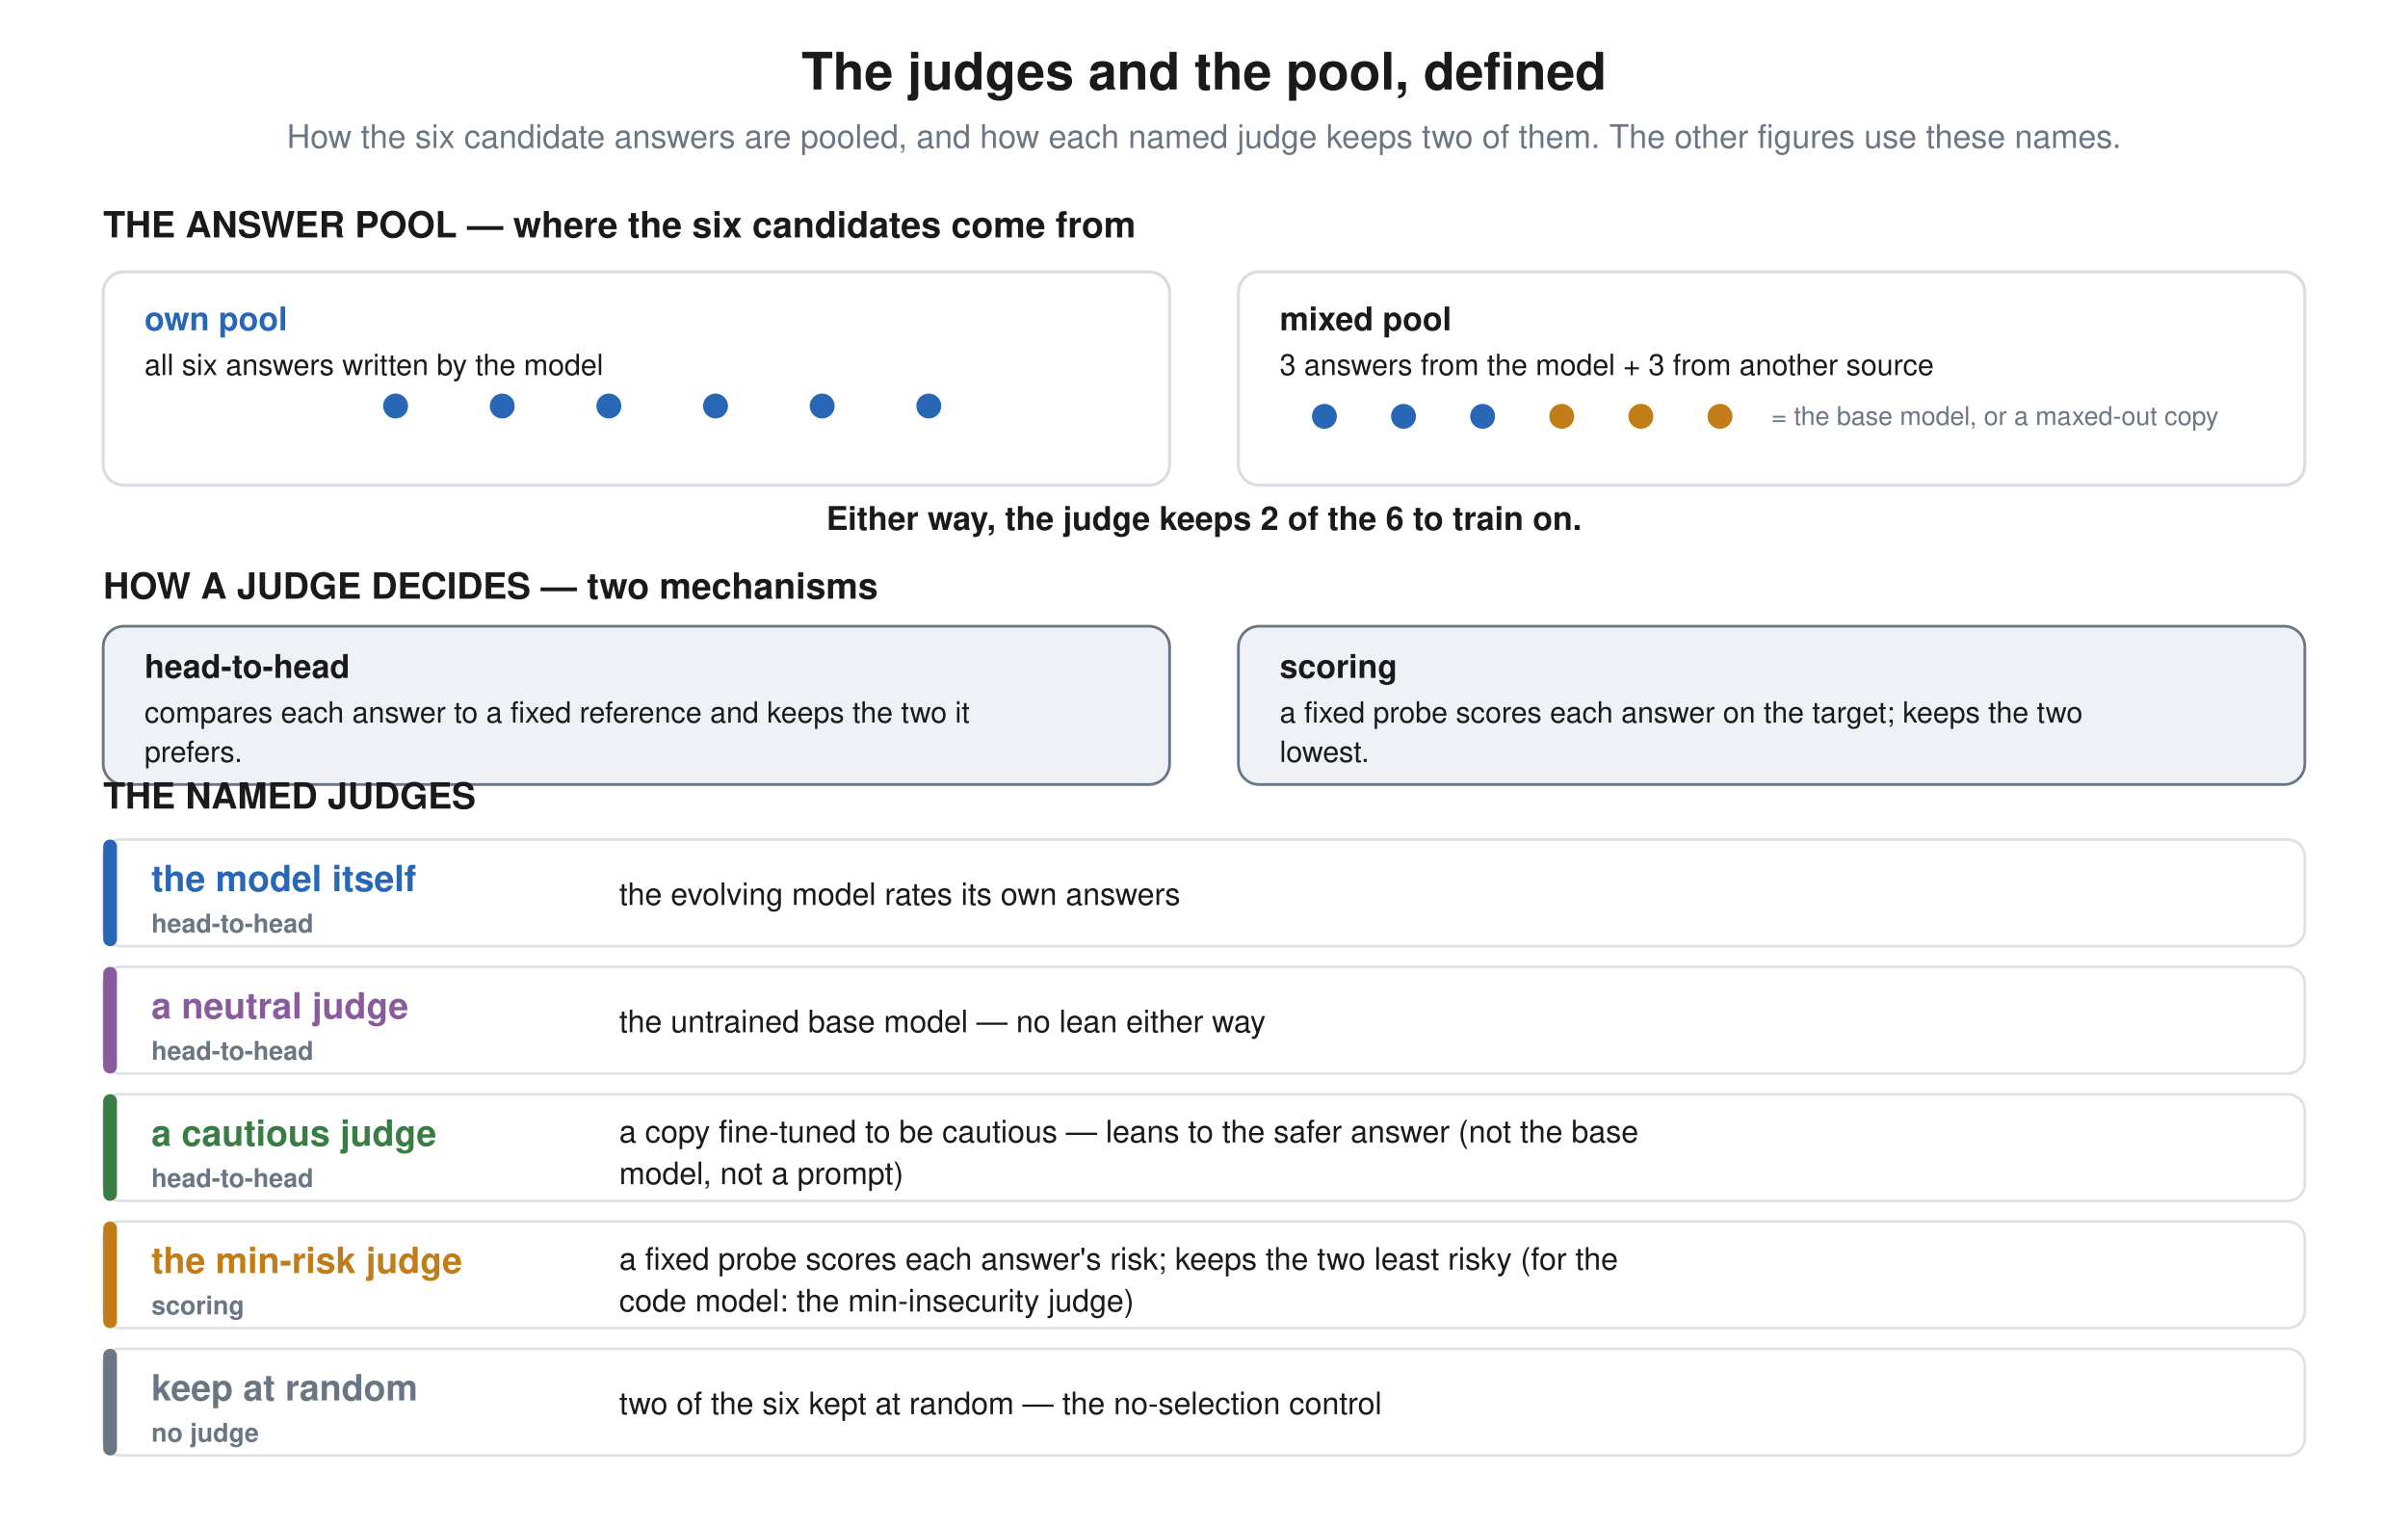
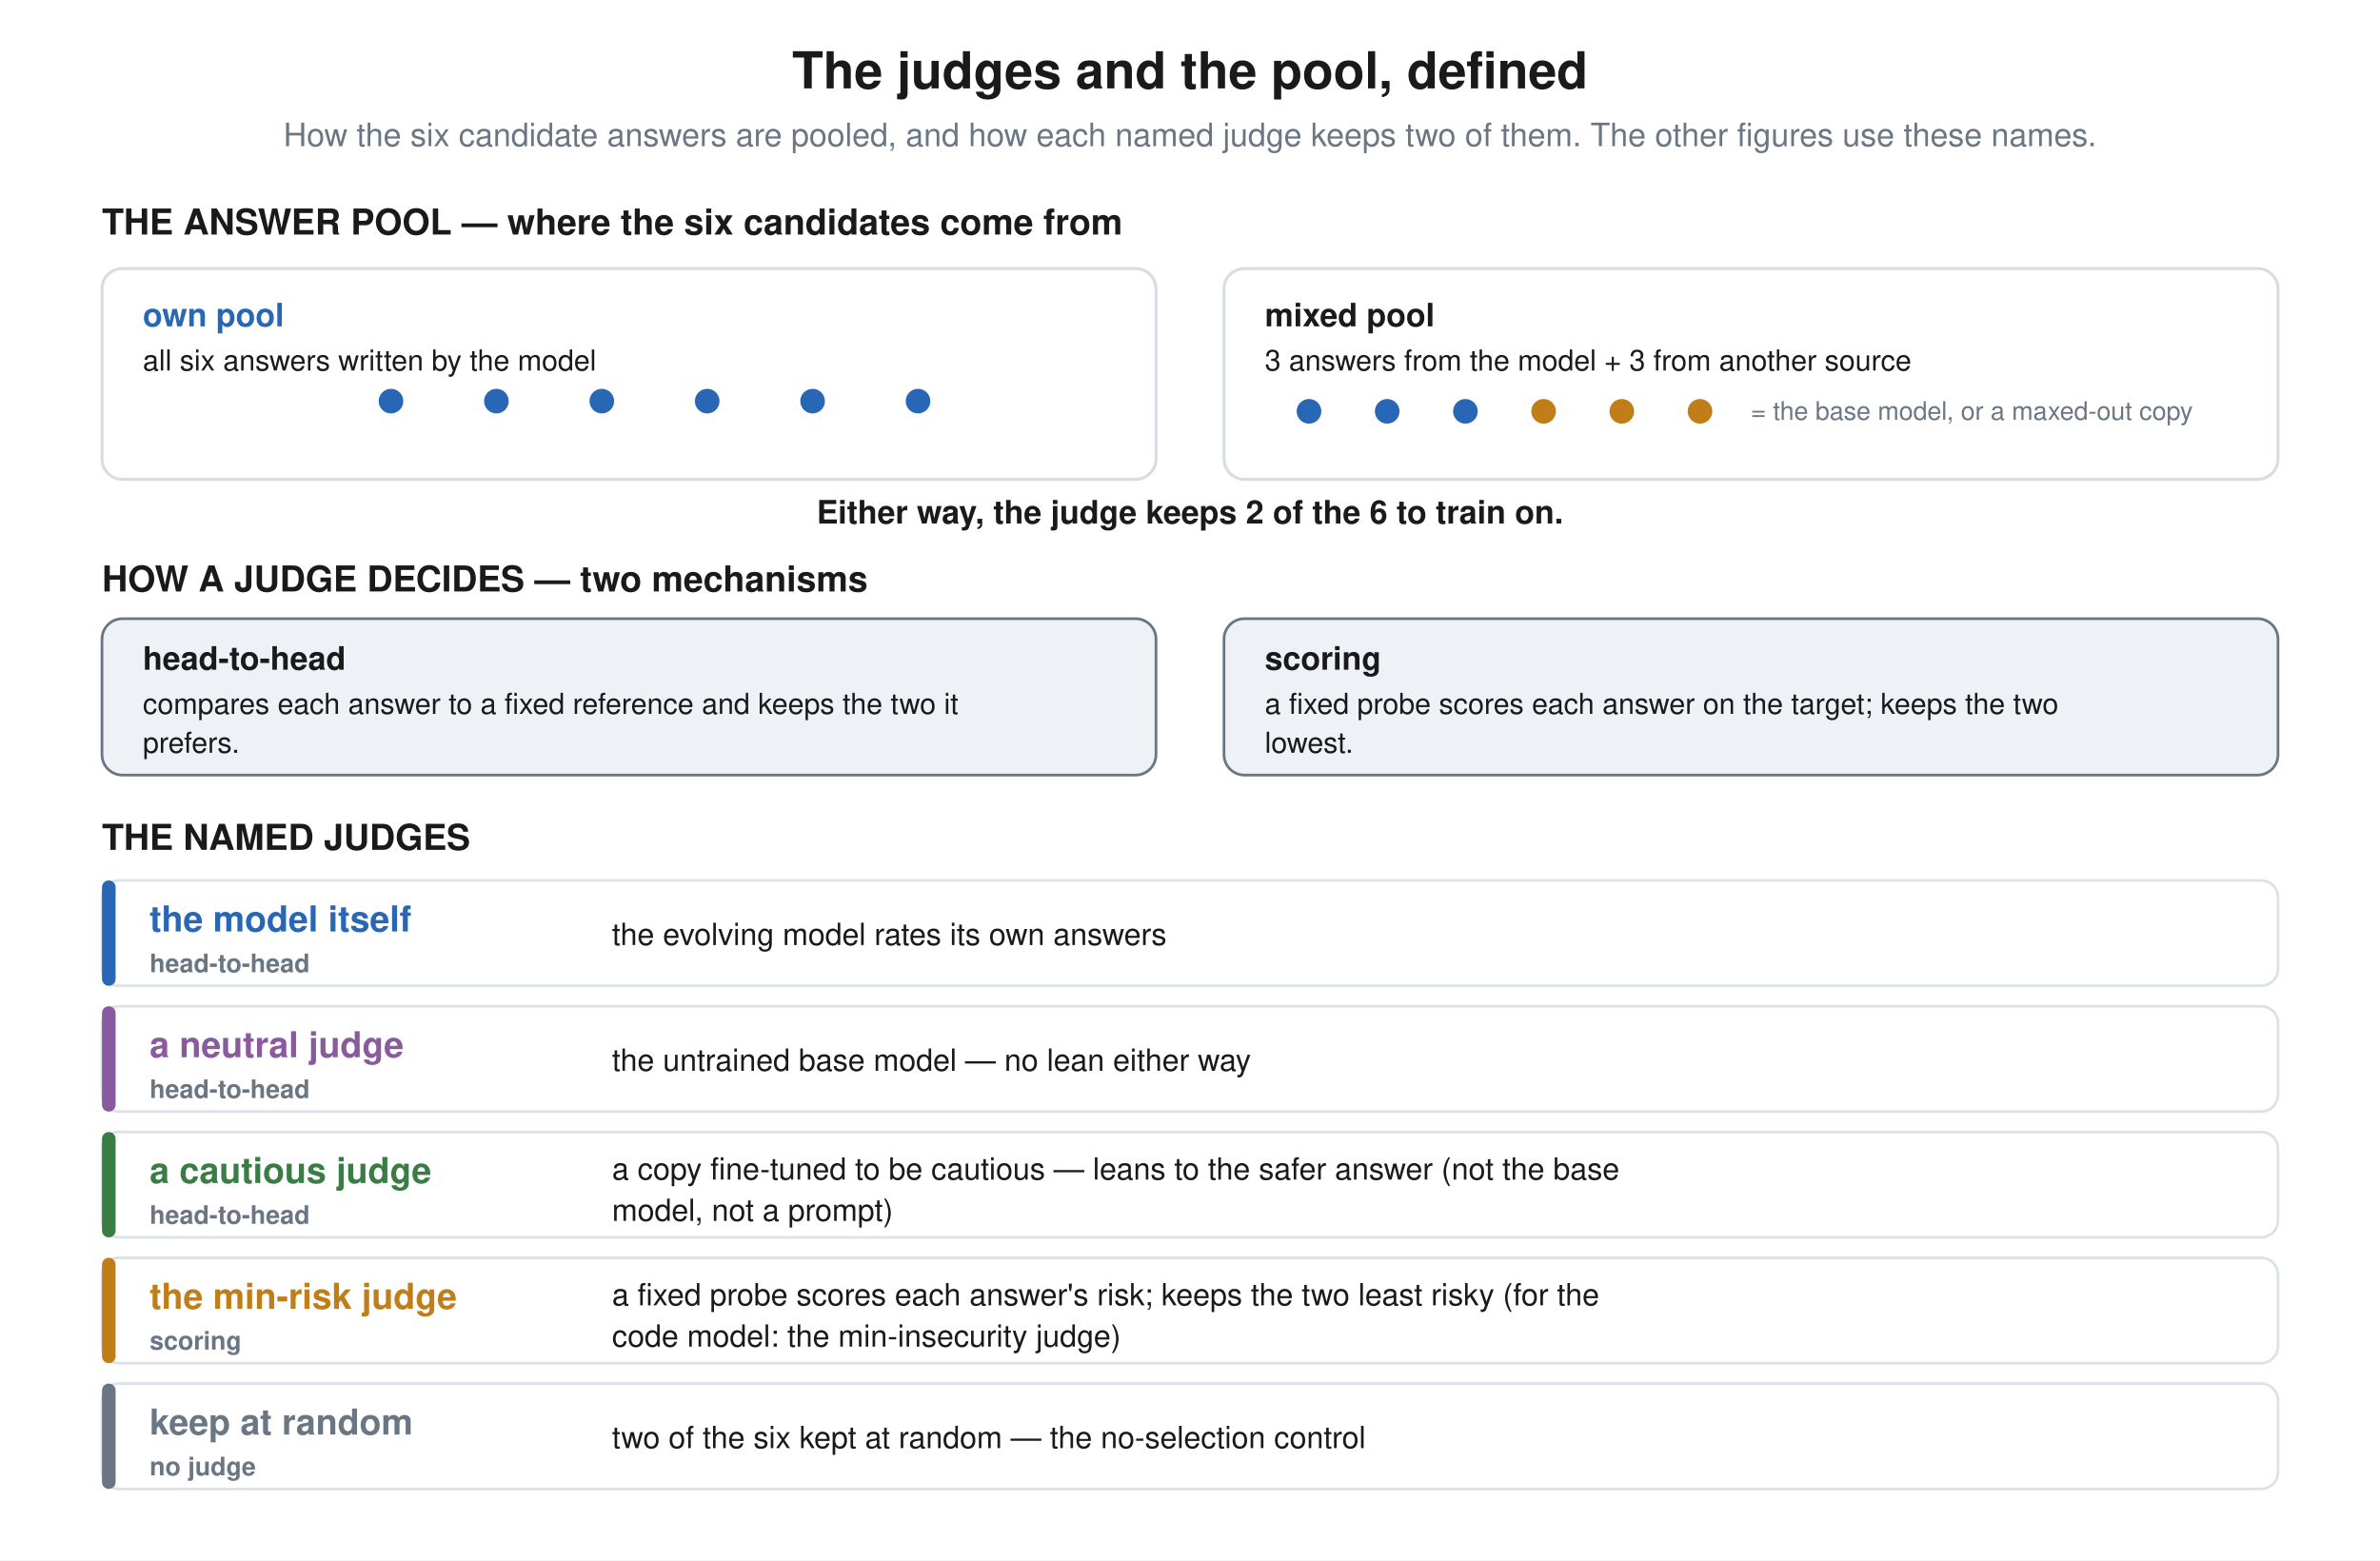
- <svg xmlns="http://www.w3.org/2000/svg" viewBox="0 0 1400 888" font-family="Helvetica, Arial, sans-serif">
-   <rect width="1400" height="888" fill="white" />
+ <svg xmlns="http://www.w3.org/2000/svg" viewBox="0 0 1400 918" font-family="Helvetica, Arial, sans-serif">
+   <rect width="1400" height="918" fill="white" />
  <text x="700.0" y="52.0" text-anchor="middle" font-family="Helvetica, Arial, sans-serif" font-size="30" font-weight="bold" fill="#1a1a1a">The judges and the pool, defined</text>
  <text x="700.0" y="86.0" text-anchor="middle" font-family="Helvetica, Arial, sans-serif" font-size="19" font-weight="normal" fill="#6b7684">How the six candidate answers are pooled, and how each named judge keeps two of them. The other figures use these names.</text>
  <text x="60.0" y="138.0" font-family="Helvetica, Arial, sans-serif" font-size="21" font-weight="bold" fill="#1a1a1a">THE ANSWER POOL — where the six candidates come from</text>
  <rect x="60.0" y="158.0" width="620.0" height="124.0" rx="12" fill="white" stroke="#d8dde3" stroke-width="1.8" />
  <text x="84.0" y="192.0" font-family="Helvetica, Arial, sans-serif" font-size="19" font-weight="bold" fill="#2867b5">own pool</text>
  <text x="84.0" y="218.0" font-family="Helvetica, Arial, sans-serif" font-size="17" font-weight="normal" fill="#1a1a1a">all six answers written by the model</text>
  <circle cx="230.0" cy="236.0" r="8" fill="#2867b5" stroke="white" stroke-width="1.5" />
  <circle cx="292.0" cy="236.0" r="8" fill="#2867b5" stroke="white" stroke-width="1.5" />
  <circle cx="354.0" cy="236.0" r="8" fill="#2867b5" stroke="white" stroke-width="1.5" />
  <circle cx="416.0" cy="236.0" r="8" fill="#2867b5" stroke="white" stroke-width="1.5" />
  <circle cx="478.0" cy="236.0" r="8" fill="#2867b5" stroke="white" stroke-width="1.5" />
  <circle cx="540.0" cy="236.0" r="8" fill="#2867b5" stroke="white" stroke-width="1.5" />
  <rect x="720.0" y="158.0" width="620.0" height="124.0" rx="12" fill="white" stroke="#d8dde3" stroke-width="1.8" />
  <text x="744.0" y="192.0" font-family="Helvetica, Arial, sans-serif" font-size="19" font-weight="bold" fill="#1a1a1a">mixed pool</text>
  <text x="744.0" y="218.0" font-family="Helvetica, Arial, sans-serif" font-size="17" font-weight="normal" fill="#1a1a1a">3 answers from the model + 3 from another source</text>
  <circle cx="770.0" cy="242.0" r="8" fill="#2867b5" stroke="white" stroke-width="1.5" />
  <circle cx="816.0" cy="242.0" r="8" fill="#2867b5" stroke="white" stroke-width="1.5" />
  <circle cx="862.0" cy="242.0" r="8" fill="#2867b5" stroke="white" stroke-width="1.5" />
  <circle cx="908.0" cy="242.0" r="8" fill="#c07d18" stroke="white" stroke-width="1.5" />
  <circle cx="954.0" cy="242.0" r="8" fill="#c07d18" stroke="white" stroke-width="1.5" />
  <circle cx="1000.0" cy="242.0" r="8" fill="#c07d18" stroke="white" stroke-width="1.5" />
  <text x="1030.0" y="247.0" font-family="Helvetica, Arial, sans-serif" font-size="15" font-weight="normal" fill="#6b7684">= the base model, or a maxed-out copy</text>
  <text x="700.0" y="308.0" text-anchor="middle" font-family="Helvetica, Arial, sans-serif" font-size="19" font-weight="bold" fill="#1a1a1a">Either way, the judge keeps 2 of the 6 to train on.</text>
  <text x="60.0" y="348.0" font-family="Helvetica, Arial, sans-serif" font-size="21" font-weight="bold" fill="#1a1a1a">HOW A JUDGE DECIDES — two mechanisms</text>
  <rect x="60.0" y="364.0" width="620.0" height="92.0" rx="12" fill="#eef2f6" stroke="#6b7684" stroke-width="1.6" />
  <text x="84.0" y="394.0" font-family="Helvetica, Arial, sans-serif" font-size="19" font-weight="bold" fill="#1a1a1a">head-to-head</text>
  <text x="84.0" y="420.0" font-family="Helvetica, Arial, sans-serif" font-size="17" font-weight="normal" fill="#1a1a1a">compares each answer to a fixed reference and keeps the two it</text>
  <text x="84.0" y="442.9" font-family="Helvetica, Arial, sans-serif" font-size="17" font-weight="normal" fill="#1a1a1a">prefers.</text>
  <rect x="720.0" y="364.0" width="620.0" height="92.0" rx="12" fill="#eef2f6" stroke="#6b7684" stroke-width="1.6" />
  <text x="744.0" y="394.0" font-family="Helvetica, Arial, sans-serif" font-size="19" font-weight="bold" fill="#1a1a1a">scoring</text>
  <text x="744.0" y="420.0" font-family="Helvetica, Arial, sans-serif" font-size="17" font-weight="normal" fill="#1a1a1a">a fixed probe scores each answer on the target; keeps the two</text>
  <text x="744.0" y="442.9" font-family="Helvetica, Arial, sans-serif" font-size="17" font-weight="normal" fill="#1a1a1a">lowest.</text>
-   <text x="60.0" y="470.0" font-family="Helvetica, Arial, sans-serif" font-size="21" font-weight="bold" fill="#1a1a1a">THE NAMED JUDGES</text>
-   <rect x="60.0" y="488.0" width="1280.0" height="62.0" rx="10" fill="white" stroke="#dde2e8" stroke-width="1.6" />
-   <rect x="60" y="488" width="8" height="62" rx="4" fill="#2867b5" />
-   <text x="88.0" y="518.0" font-family="Helvetica, Arial, sans-serif" font-size="21" font-weight="bold" fill="#2867b5">the model itself</text>
-   <text x="88.0" y="542.0" font-family="Helvetica, Arial, sans-serif" font-size="15" font-weight="bold" fill="#6b7684">head-to-head</text>
-   <text x="360.0" y="526.0" font-family="Helvetica, Arial, sans-serif" font-size="18" font-weight="normal" fill="#1a1a1a">the evolving model rates its own answers</text>
-   <rect x="60.0" y="562.0" width="1280.0" height="62.0" rx="10" fill="white" stroke="#dde2e8" stroke-width="1.6" />
-   <rect x="60" y="562" width="8" height="62" rx="4" fill="#8a5a9e" />
-   <text x="88.0" y="592.0" font-family="Helvetica, Arial, sans-serif" font-size="21" font-weight="bold" fill="#8a5a9e">a neutral judge</text>
-   <text x="88.0" y="616.0" font-family="Helvetica, Arial, sans-serif" font-size="15" font-weight="bold" fill="#6b7684">head-to-head</text>
-   <text x="360.0" y="600.0" font-family="Helvetica, Arial, sans-serif" font-size="18" font-weight="normal" fill="#1a1a1a">the untrained base model — no lean either way</text>
-   <rect x="60.0" y="636.0" width="1280.0" height="62.0" rx="10" fill="white" stroke="#dde2e8" stroke-width="1.6" />
-   <rect x="60" y="636" width="8" height="62" rx="4" fill="#3a7d44" />
-   <text x="88.0" y="666.0" font-family="Helvetica, Arial, sans-serif" font-size="21" font-weight="bold" fill="#3a7d44">a cautious judge</text>
-   <text x="88.0" y="690.0" font-family="Helvetica, Arial, sans-serif" font-size="15" font-weight="bold" fill="#6b7684">head-to-head</text>
-   <text x="360.0" y="664.0" font-family="Helvetica, Arial, sans-serif" font-size="18" font-weight="normal" fill="#1a1a1a">a copy fine-tuned to be cautious — leans to the safer answer (not the base</text>
-   <text x="360.0" y="688.3" font-family="Helvetica, Arial, sans-serif" font-size="18" font-weight="normal" fill="#1a1a1a">model, not a prompt)</text>
-   <rect x="60.0" y="710.0" width="1280.0" height="62.0" rx="10" fill="white" stroke="#dde2e8" stroke-width="1.6" />
-   <rect x="60" y="710" width="8" height="62" rx="4" fill="#c07d18" />
-   <text x="88.0" y="740.0" font-family="Helvetica, Arial, sans-serif" font-size="21" font-weight="bold" fill="#c07d18">the min-risk judge</text>
-   <text x="88.0" y="764.0" font-family="Helvetica, Arial, sans-serif" font-size="15" font-weight="bold" fill="#6b7684">scoring</text>
-   <text x="360.0" y="738.0" font-family="Helvetica, Arial, sans-serif" font-size="18" font-weight="normal" fill="#1a1a1a">a fixed probe scores each answer's risk; keeps the two least risky (for the</text>
-   <text x="360.0" y="762.3" font-family="Helvetica, Arial, sans-serif" font-size="18" font-weight="normal" fill="#1a1a1a">code model: the min-insecurity judge)</text>
-   <rect x="60.0" y="784.0" width="1280.0" height="62.0" rx="10" fill="white" stroke="#dde2e8" stroke-width="1.6" />
-   <rect x="60" y="784" width="8" height="62" rx="4" fill="#6b7684" />
-   <text x="88.0" y="814.0" font-family="Helvetica, Arial, sans-serif" font-size="21" font-weight="bold" fill="#6b7684">keep at random</text>
-   <text x="88.0" y="838.0" font-family="Helvetica, Arial, sans-serif" font-size="15" font-weight="bold" fill="#6b7684">no judge</text>
-   <text x="360.0" y="822.0" font-family="Helvetica, Arial, sans-serif" font-size="18" font-weight="normal" fill="#1a1a1a">two of the six kept at random — the no-selection control</text>
+   <text x="60.0" y="500.0" font-family="Helvetica, Arial, sans-serif" font-size="21" font-weight="bold" fill="#1a1a1a">THE NAMED JUDGES</text>
+   <rect x="60.0" y="518.0" width="1280.0" height="62.0" rx="10" fill="white" stroke="#dde2e8" stroke-width="1.6" />
+   <rect x="60" y="518" width="8" height="62" rx="4" fill="#2867b5" />
+   <text x="88.0" y="548.0" font-family="Helvetica, Arial, sans-serif" font-size="21" font-weight="bold" fill="#2867b5">the model itself</text>
+   <text x="88.0" y="572.0" font-family="Helvetica, Arial, sans-serif" font-size="15" font-weight="bold" fill="#6b7684">head-to-head</text>
+   <text x="360.0" y="556.0" font-family="Helvetica, Arial, sans-serif" font-size="18" font-weight="normal" fill="#1a1a1a">the evolving model rates its own answers</text>
+   <rect x="60.0" y="592.0" width="1280.0" height="62.0" rx="10" fill="white" stroke="#dde2e8" stroke-width="1.6" />
+   <rect x="60" y="592" width="8" height="62" rx="4" fill="#8a5a9e" />
+   <text x="88.0" y="622.0" font-family="Helvetica, Arial, sans-serif" font-size="21" font-weight="bold" fill="#8a5a9e">a neutral judge</text>
+   <text x="88.0" y="646.0" font-family="Helvetica, Arial, sans-serif" font-size="15" font-weight="bold" fill="#6b7684">head-to-head</text>
+   <text x="360.0" y="630.0" font-family="Helvetica, Arial, sans-serif" font-size="18" font-weight="normal" fill="#1a1a1a">the untrained base model — no lean either way</text>
+   <rect x="60.0" y="666.0" width="1280.0" height="62.0" rx="10" fill="white" stroke="#dde2e8" stroke-width="1.6" />
+   <rect x="60" y="666" width="8" height="62" rx="4" fill="#3a7d44" />
+   <text x="88.0" y="696.0" font-family="Helvetica, Arial, sans-serif" font-size="21" font-weight="bold" fill="#3a7d44">a cautious judge</text>
+   <text x="88.0" y="720.0" font-family="Helvetica, Arial, sans-serif" font-size="15" font-weight="bold" fill="#6b7684">head-to-head</text>
+   <text x="360.0" y="694.0" font-family="Helvetica, Arial, sans-serif" font-size="18" font-weight="normal" fill="#1a1a1a">a copy fine-tuned to be cautious — leans to the safer answer (not the base</text>
+   <text x="360.0" y="718.3" font-family="Helvetica, Arial, sans-serif" font-size="18" font-weight="normal" fill="#1a1a1a">model, not a prompt)</text>
+   <rect x="60.0" y="740.0" width="1280.0" height="62.0" rx="10" fill="white" stroke="#dde2e8" stroke-width="1.6" />
+   <rect x="60" y="740" width="8" height="62" rx="4" fill="#c07d18" />
+   <text x="88.0" y="770.0" font-family="Helvetica, Arial, sans-serif" font-size="21" font-weight="bold" fill="#c07d18">the min-risk judge</text>
+   <text x="88.0" y="794.0" font-family="Helvetica, Arial, sans-serif" font-size="15" font-weight="bold" fill="#6b7684">scoring</text>
+   <text x="360.0" y="768.0" font-family="Helvetica, Arial, sans-serif" font-size="18" font-weight="normal" fill="#1a1a1a">a fixed probe scores each answer's risk; keeps the two least risky (for the</text>
+   <text x="360.0" y="792.3" font-family="Helvetica, Arial, sans-serif" font-size="18" font-weight="normal" fill="#1a1a1a">code model: the min-insecurity judge)</text>
+   <rect x="60.0" y="814.0" width="1280.0" height="62.0" rx="10" fill="white" stroke="#dde2e8" stroke-width="1.6" />
+   <rect x="60" y="814" width="8" height="62" rx="4" fill="#6b7684" />
+   <text x="88.0" y="844.0" font-family="Helvetica, Arial, sans-serif" font-size="21" font-weight="bold" fill="#6b7684">keep at random</text>
+   <text x="88.0" y="868.0" font-family="Helvetica, Arial, sans-serif" font-size="15" font-weight="bold" fill="#6b7684">no judge</text>
+   <text x="360.0" y="852.0" font-family="Helvetica, Arial, sans-serif" font-size="18" font-weight="normal" fill="#1a1a1a">two of the six kept at random — the no-selection control</text>
</svg>
